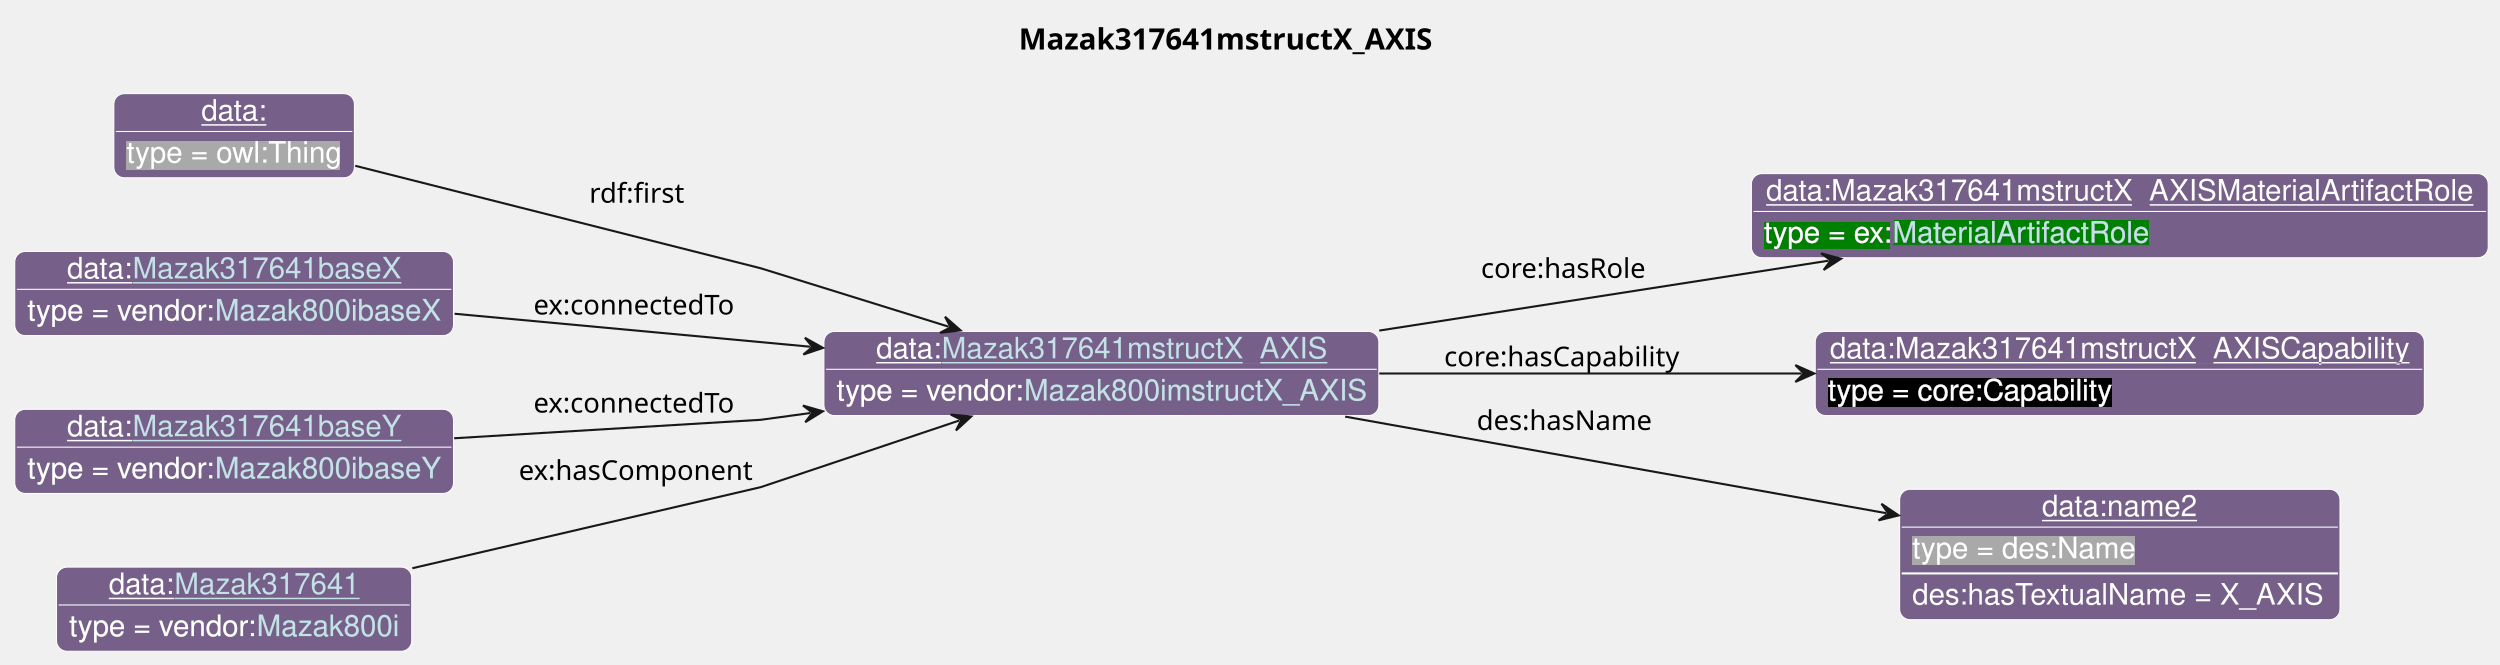
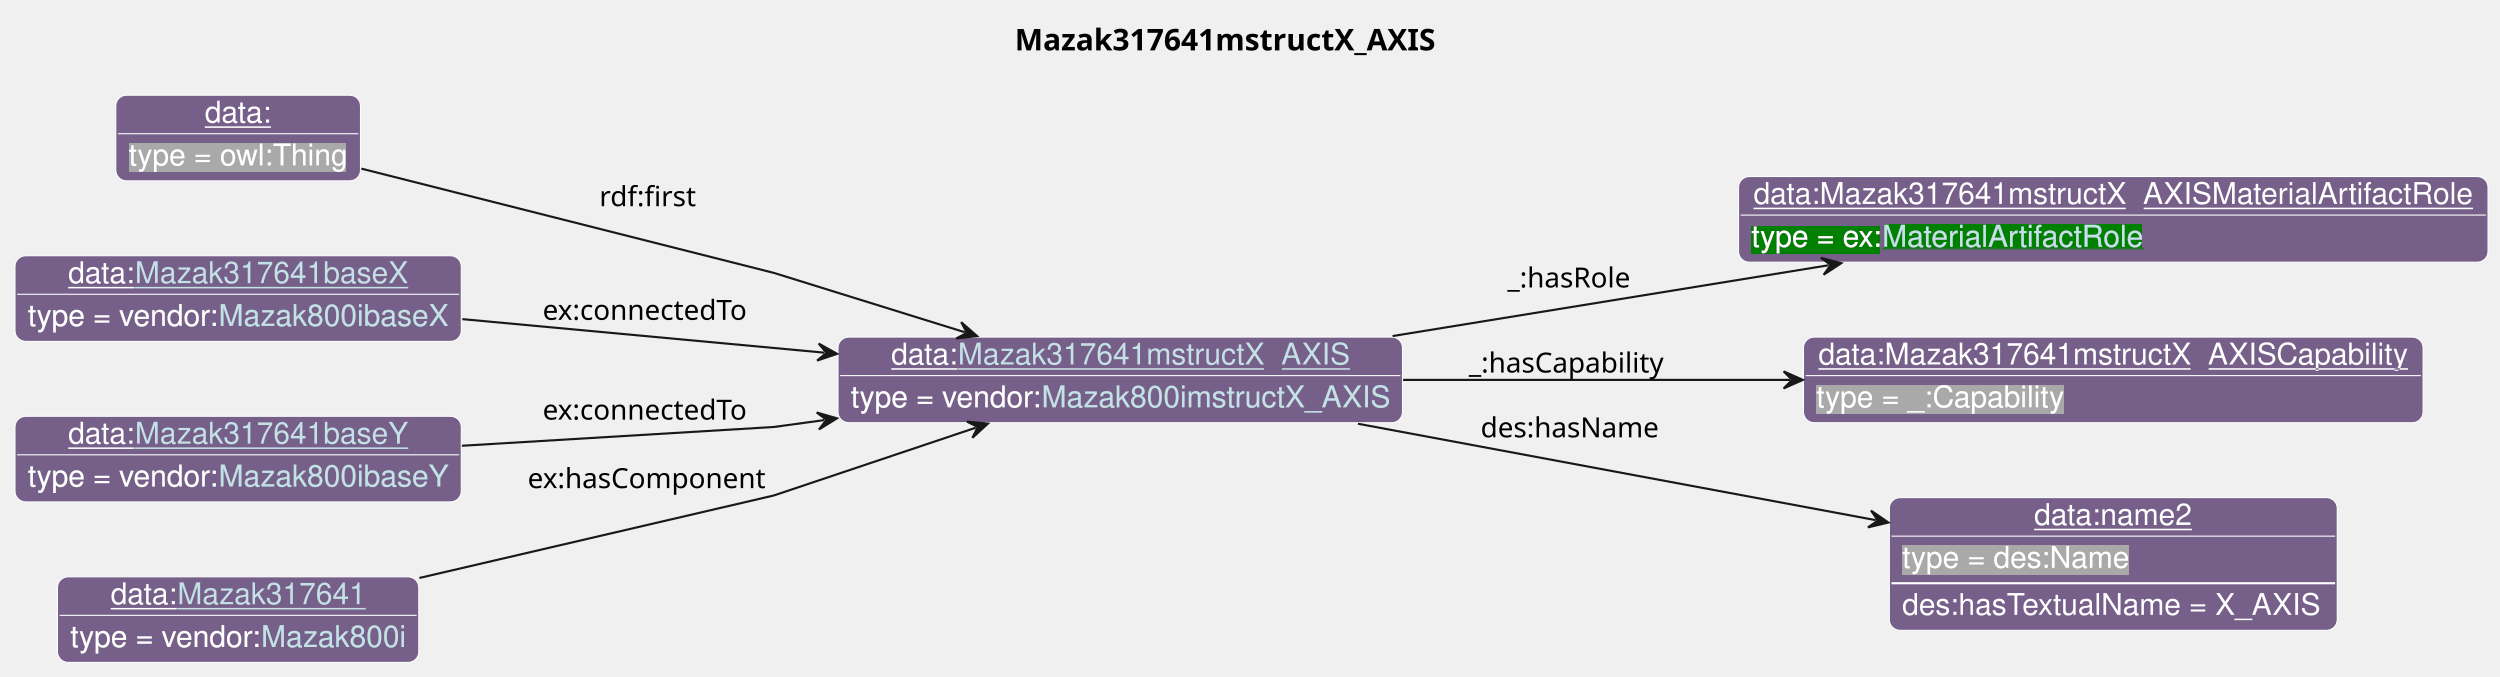
- <svg xmlns="http://www.w3.org/2000/svg" xmlns:xlink="http://www.w3.org/1999/xlink" contentStyleType="text/css" data-diagram-type="CLASS" height="316px" preserveAspectRatio="none" style="width:1188px;height:316px;background:#FFFFFF;" version="1.1" viewBox="0 0 1188 316" width="1188px" zoomAndPan="magnify">
+ <svg xmlns="http://www.w3.org/2000/svg" xmlns:xlink="http://www.w3.org/1999/xlink" contentStyleType="text/css" data-diagram-type="CLASS" height="316px" preserveAspectRatio="none" style="width:1168px;height:316px;background:#FFFFFF;" version="1.1" viewBox="0 0 1168 316" width="1168px" zoomAndPan="magnify">
  <defs>
-     <filter height="1" id="b1021da1fv2ynr0" width="1" x="0" y="0">
+     <filter height="1" id="btru0vpp6umdg0" width="1" x="0" y="0">
      <feFlood flood-color="#76608A" result="flood" />
      <feComposite in="SourceGraphic" in2="flood" operator="over" />
    </filter>
-     <filter height="1" id="b1021da1fv2ynr1" width="1" x="0" y="0">
+     <filter height="1" id="btru0vpp6umdg1" width="1" x="0" y="0">
      <feFlood flood-color="#008000" result="flood" />
      <feComposite in="SourceGraphic" in2="flood" operator="over" />
    </filter>
-     <filter height="1" id="b1021da1fv2ynr2" width="1" x="0" y="0">
-       <feFlood flood-color="#000000" result="flood" />
-       <feComposite in="SourceGraphic" in2="flood" operator="over" />
-     </filter>
-     <filter height="1" id="b1021da1fv2ynr3" width="1" x="0" y="0">
+     <filter height="1" id="btru0vpp6umdg2" width="1" x="0" y="0">
      <feFlood flood-color="#A9A9A9" result="flood" />
      <feComposite in="SourceGraphic" in2="flood" operator="over" />
    </filter>
  </defs>
  <g>
    <g class="title" data-source-line="13">
-       <text fill="#000000" font-family="sans-serif" font-size="14" font-weight="bold" lengthAdjust="spacing" textLength="206.185" x="484.111" y="23.535">Mazak317641mstructX_AXIS</text>
+       <text fill="#000000" font-family="sans-serif" font-size="14" font-weight="bold" lengthAdjust="spacing" textLength="206.185" x="474.111" y="23.535">Mazak317641mstructX_AXIS</text>
    </g>
    <g class="entity" data-entity="o0" data-source-line="131" data-uid="ent0002" id="entity_o0">
      <rect fill="#76608A" height="40" rx="5" ry="5" style="stroke:#FFFFFF;stroke-width:0.5;" width="263.733" x="391.51" y="157.488" />
      <text fill="#FFFFFF" font-family="Helvetica" font-size="14" lengthAdjust="spacing" text-decoration="underline" textLength="31.138" x="416.374" y="170.269">data:</text>
      <a href="./Mazak317641mstructX_AXIS.html" target="_top" title="./Mazak317641mstructX_AXIS.html" xlink:actuate="onRequest" xlink:href="./Mazak317641mstructX_AXIS.html" xlink:show="new" xlink:title="./Mazak317641mstructX_AXIS.html" xlink:type="simple">
        <text fill="#C4E1E6" font-family="Helvetica" font-size="14" lengthAdjust="spacing" text-decoration="underline" textLength="182.868" x="447.512" y="170.269">Mazak317641mstructX_AXIS</text>
      </a>
      <line style="stroke:#FFFFFF;stroke-width:0.5;" x1="392.51" x2="654.243" y1="175.488" y2="175.488" />
-       <text fill="#FFFFFF" filter="url(#b1021da1fv2ynr0)" font-family="Helvetica" font-size="14" lengthAdjust="spacing" textLength="89.113" x="397.51" y="190.269">type = vendor:</text>
+       <text fill="#FFFFFF" filter="url(#btru0vpp6umdg0)" font-family="Helvetica" font-size="14" lengthAdjust="spacing" textLength="89.113" x="397.51" y="190.269">type = vendor:</text>
      <a href="../Mazak.html#Mazak800imstructX_AXIS" target="_top" title="../Mazak.html#Mazak800imstructX_AXIS" xlink:actuate="onRequest" xlink:href="../Mazak.html#Mazak800imstructX_AXIS" xlink:show="new" xlink:title="../Mazak.html#Mazak800imstructX_AXIS" xlink:type="simple">
-         <text fill="#C4E1E6" filter="url(#b1021da1fv2ynr0)" font-family="Helvetica" font-size="14" lengthAdjust="spacing" textLength="162.62" x="486.623" y="190.269">Mazak800imstructX_AXIS</text>
+         <text fill="#C4E1E6" filter="url(#btru0vpp6umdg0)" font-family="Helvetica" font-size="14" lengthAdjust="spacing" textLength="162.62" x="486.623" y="190.269">Mazak800imstructX_AXIS</text>
        <line style="stroke:#76608A;stroke-width:0.5;" x1="486.623" x2="649.243" y1="191.269" y2="191.269" />
      </a>
    </g>
    <g class="entity" data-entity="o1" data-source-line="131" data-uid="ent0003" id="entity_o1">
-       <rect fill="#76608A" height="40" rx="5" ry="5" style="stroke:#FFFFFF;stroke-width:0.5;" width="350.157" x="832.25" y="82.488" />
-       <text fill="#FFFFFF" font-family="Helvetica" font-size="14" lengthAdjust="spacing" text-decoration="underline" textLength="336.157" x="839.25" y="95.269">data:Mazak317641mstructX_AXISMaterialArtifactRole</text>
-       <line style="stroke:#FFFFFF;stroke-width:0.5;" x1="833.25" x2="1181.407" y1="100.488" y2="100.488" />
-       <text fill="#FFFFFF" filter="url(#b1021da1fv2ynr1)" font-family="Helvetica" font-size="14" lengthAdjust="spacing" textLength="61.093" x="838.25" y="115.269">type = ex:</text>
+       <rect fill="#76608A" height="40" rx="5" ry="5" style="stroke:#FFFFFF;stroke-width:0.5;" width="350.157" x="812.25" y="82.488" />
+       <text fill="#FFFFFF" font-family="Helvetica" font-size="14" lengthAdjust="spacing" text-decoration="underline" textLength="336.157" x="819.25" y="95.269">data:Mazak317641mstructX_AXISMaterialArtifactRole</text>
+       <line style="stroke:#FFFFFF;stroke-width:0.5;" x1="813.25" x2="1161.407" y1="100.488" y2="100.488" />
+       <text fill="#FFFFFF" filter="url(#btru0vpp6umdg1)" font-family="Helvetica" font-size="14" lengthAdjust="spacing" textLength="61.093" x="818.25" y="115.269">type = ex:</text>
      <a href="../Example.html#MaterialArtifactRole" target="_top" title="../Example.html#MaterialArtifactRole" xlink:actuate="onRequest" xlink:href="../Example.html#MaterialArtifactRole" xlink:show="new" xlink:title="../Example.html#MaterialArtifactRole" xlink:type="simple">
-         <text fill="#C4E1E6" filter="url(#b1021da1fv2ynr1)" font-family="Helvetica" font-size="14" lengthAdjust="spacing" textLength="122.151" x="899.343" y="115.269">MaterialArtifactRole</text>
-         <line style="stroke:#008000;stroke-width:0.5;" x1="899.343" x2="1021.494" y1="116.269" y2="116.269" />
+         <text fill="#C4E1E6" filter="url(#btru0vpp6umdg1)" font-family="Helvetica" font-size="14" lengthAdjust="spacing" textLength="122.151" x="879.343" y="115.269">MaterialArtifactRole</text>
+         <line style="stroke:#008000;stroke-width:0.5;" x1="879.343" x2="1001.494" y1="116.269" y2="116.269" />
      </a>
    </g>
    <g class="entity" data-entity="o2" data-source-line="131" data-uid="ent0004" id="entity_o2">
-       <rect fill="#76608A" height="40" rx="5" ry="5" style="stroke:#FFFFFF;stroke-width:0.5;" width="289.481" x="862.58" y="157.488" />
-       <text fill="#FFFFFF" font-family="Helvetica" font-size="14" lengthAdjust="spacing" text-decoration="underline" textLength="275.481" x="869.58" y="170.269">data:Mazak317641mstructX_AXISCapability</text>
-       <line style="stroke:#FFFFFF;stroke-width:0.5;" x1="863.58" x2="1151.061" y1="175.488" y2="175.488" />
-       <text fill="#FFFFFF" filter="url(#b1021da1fv2ynr2)" font-family="Helvetica" font-size="14" lengthAdjust="spacing" textLength="135.017" x="868.58" y="190.269">type = core:Capability</text>
+       <rect fill="#76608A" height="40" rx="5" ry="5" style="stroke:#FFFFFF;stroke-width:0.5;" width="289.481" x="842.58" y="157.488" />
+       <text fill="#FFFFFF" font-family="Helvetica" font-size="14" lengthAdjust="spacing" text-decoration="underline" textLength="275.481" x="849.58" y="170.269">data:Mazak317641mstructX_AXISCapability</text>
+       <line style="stroke:#FFFFFF;stroke-width:0.5;" x1="843.58" x2="1131.061" y1="175.488" y2="175.488" />
+       <text fill="#FFFFFF" filter="url(#btru0vpp6umdg2)" font-family="Helvetica" font-size="14" lengthAdjust="spacing" textLength="115.568" x="848.58" y="190.269">type = _:Capability</text>
    </g>
    <g class="entity" data-entity="o3" data-source-line="131" data-uid="ent0005" id="entity_o3">
-       <rect fill="#76608A" height="62" rx="5" ry="5" style="stroke:#FFFFFF;stroke-width:0.5;" width="209.272" x="902.69" y="232.488" />
-       <text fill="#FFFFFF" font-family="Helvetica" font-size="14" lengthAdjust="spacing" text-decoration="underline" textLength="73.944" x="970.354" y="245.269">data:name2</text>
-       <line style="stroke:#FFFFFF;stroke-width:0.5;" x1="903.69" x2="1110.961" y1="250.488" y2="250.488" />
-       <text fill="#FFFFFF" filter="url(#b1021da1fv2ynr3)" font-family="Helvetica" font-size="14" lengthAdjust="spacing" textLength="106.224" x="908.69" y="265.269">type = des:Name</text>
-       <line style="stroke:#FFFFFF;stroke-width:1;" x1="903.69" x2="1110.961" y1="272.488" y2="272.488" />
-       <text fill="#FFFFFF" font-family="Helvetica" font-size="14" lengthAdjust="spacing" textLength="197.272" x="908.69" y="287.269">des:hasTextualName = X_AXIS</text>
+       <rect fill="#76608A" height="62" rx="5" ry="5" style="stroke:#FFFFFF;stroke-width:0.5;" width="209.272" x="882.69" y="232.488" />
+       <text fill="#FFFFFF" font-family="Helvetica" font-size="14" lengthAdjust="spacing" text-decoration="underline" textLength="73.944" x="950.354" y="245.269">data:name2</text>
+       <line style="stroke:#FFFFFF;stroke-width:0.5;" x1="883.69" x2="1090.961" y1="250.488" y2="250.488" />
+       <text fill="#FFFFFF" filter="url(#btru0vpp6umdg2)" font-family="Helvetica" font-size="14" lengthAdjust="spacing" textLength="106.224" x="888.69" y="265.269">type = des:Name</text>
+       <line style="stroke:#FFFFFF;stroke-width:1;" x1="883.69" x2="1090.961" y1="272.488" y2="272.488" />
+       <text fill="#FFFFFF" font-family="Helvetica" font-size="14" lengthAdjust="spacing" textLength="197.272" x="888.69" y="287.269">des:hasTextualName = X_AXIS</text>
    </g>
    <g class="entity" data-entity="o4" data-source-line="131" data-uid="ent0006" id="entity_o4">
      <rect fill="#76608A" height="40" rx="5" ry="5" style="stroke:#FFFFFF;stroke-width:0.5;" width="114.334" x="54.09" y="44.488" />
      <text fill="#FFFFFF" font-family="Helvetica" font-size="14" lengthAdjust="spacing" text-decoration="underline" textLength="31.138" x="95.688" y="57.269">data:</text>
      <line style="stroke:#FFFFFF;stroke-width:0.5;" x1="55.09" x2="167.424" y1="62.488" y2="62.488" />
-       <text fill="#FFFFFF" filter="url(#b1021da1fv2ynr3)" font-family="Helvetica" font-size="14" lengthAdjust="spacing" textLength="102.334" x="60.09" y="77.269">type = owl:Thing</text>
+       <text fill="#FFFFFF" filter="url(#btru0vpp6umdg2)" font-family="Helvetica" font-size="14" lengthAdjust="spacing" textLength="102.334" x="60.09" y="77.269">type = owl:Thing</text>
    </g>
    <g class="entity" data-entity="o5" data-source-line="131" data-uid="ent0007" id="entity_o5">
      <rect fill="#76608A" height="40" rx="5" ry="5" style="stroke:#FFFFFF;stroke-width:0.5;" width="208.513" x="7" y="119.488" />
      <text fill="#FFFFFF" font-family="Helvetica" font-size="14" lengthAdjust="spacing" text-decoration="underline" textLength="31.138" x="31.864" y="132.269">data:</text>
      <a href="./Mazak317641baseX.html" target="_top" title="./Mazak317641baseX.html" xlink:actuate="onRequest" xlink:href="./Mazak317641baseX.html" xlink:show="new" xlink:title="./Mazak317641baseX.html" xlink:type="simple">
        <text fill="#C4E1E6" font-family="Helvetica" font-size="14" lengthAdjust="spacing" text-decoration="underline" textLength="127.647" x="63.002" y="132.269">Mazak317641baseX</text>
      </a>
      <line style="stroke:#FFFFFF;stroke-width:0.5;" x1="8" x2="214.513" y1="137.488" y2="137.488" />
-       <text fill="#FFFFFF" filter="url(#b1021da1fv2ynr0)" font-family="Helvetica" font-size="14" lengthAdjust="spacing" textLength="89.113" x="13" y="152.269">type = vendor:</text>
+       <text fill="#FFFFFF" filter="url(#btru0vpp6umdg0)" font-family="Helvetica" font-size="14" lengthAdjust="spacing" textLength="89.113" x="13" y="152.269">type = vendor:</text>
      <a href="../Mazak.html#Mazak800ibaseX" target="_top" title="../Mazak.html#Mazak800ibaseX" xlink:actuate="onRequest" xlink:href="../Mazak.html#Mazak800ibaseX" xlink:show="new" xlink:title="../Mazak.html#Mazak800ibaseX" xlink:type="simple">
-         <text fill="#C4E1E6" filter="url(#b1021da1fv2ynr0)" font-family="Helvetica" font-size="14" lengthAdjust="spacing" textLength="107.399" x="102.113" y="152.269">Mazak800ibaseX</text>
+         <text fill="#C4E1E6" filter="url(#btru0vpp6umdg0)" font-family="Helvetica" font-size="14" lengthAdjust="spacing" textLength="107.399" x="102.113" y="152.269">Mazak800ibaseX</text>
        <line style="stroke:#76608A;stroke-width:0.5;" x1="102.113" x2="209.513" y1="153.269" y2="153.269" />
      </a>
    </g>
    <g class="entity" data-entity="o6" data-source-line="131" data-uid="ent0008" id="entity_o6">
      <rect fill="#76608A" height="40" rx="5" ry="5" style="stroke:#FFFFFF;stroke-width:0.5;" width="208.513" x="7" y="194.488" />
      <text fill="#FFFFFF" font-family="Helvetica" font-size="14" lengthAdjust="spacing" text-decoration="underline" textLength="31.138" x="31.864" y="207.269">data:</text>
      <a href="./Mazak317641baseY.html" target="_top" title="./Mazak317641baseY.html" xlink:actuate="onRequest" xlink:href="./Mazak317641baseY.html" xlink:show="new" xlink:title="./Mazak317641baseY.html" xlink:type="simple">
        <text fill="#C4E1E6" font-family="Helvetica" font-size="14" lengthAdjust="spacing" text-decoration="underline" textLength="127.647" x="63.002" y="207.269">Mazak317641baseY</text>
      </a>
      <line style="stroke:#FFFFFF;stroke-width:0.5;" x1="8" x2="214.513" y1="212.488" y2="212.488" />
-       <text fill="#FFFFFF" filter="url(#b1021da1fv2ynr0)" font-family="Helvetica" font-size="14" lengthAdjust="spacing" textLength="89.113" x="13" y="227.269">type = vendor:</text>
+       <text fill="#FFFFFF" filter="url(#btru0vpp6umdg0)" font-family="Helvetica" font-size="14" lengthAdjust="spacing" textLength="89.113" x="13" y="227.269">type = vendor:</text>
      <a href="../Mazak.html#Mazak800ibaseY" target="_top" title="../Mazak.html#Mazak800ibaseY" xlink:actuate="onRequest" xlink:href="../Mazak.html#Mazak800ibaseY" xlink:show="new" xlink:title="../Mazak.html#Mazak800ibaseY" xlink:type="simple">
-         <text fill="#C4E1E6" filter="url(#b1021da1fv2ynr0)" font-family="Helvetica" font-size="14" lengthAdjust="spacing" textLength="107.399" x="102.113" y="227.269">Mazak800ibaseY</text>
+         <text fill="#C4E1E6" filter="url(#btru0vpp6umdg0)" font-family="Helvetica" font-size="14" lengthAdjust="spacing" textLength="107.399" x="102.113" y="227.269">Mazak800ibaseY</text>
        <line style="stroke:#76608A;stroke-width:0.5;" x1="102.113" x2="209.513" y1="228.269" y2="228.269" />
      </a>
    </g>
    <g class="entity" data-entity="o7" data-source-line="131" data-uid="ent0009" id="entity_o7">
      <rect fill="#76608A" height="40" rx="5" ry="5" style="stroke:#FFFFFF;stroke-width:0.5;" width="168.816" x="26.85" y="269.488" />
      <text fill="#FFFFFF" font-family="Helvetica" font-size="14" lengthAdjust="spacing" text-decoration="underline" textLength="31.138" x="51.714" y="282.269">data:</text>
      <a href="./Mazak317641.html" target="_top" title="./Mazak317641.html" xlink:actuate="onRequest" xlink:href="./Mazak317641.html" xlink:show="new" xlink:title="./Mazak317641.html" xlink:type="simple">
        <text fill="#C4E1E6" font-family="Helvetica" font-size="14" lengthAdjust="spacing" text-decoration="underline" textLength="87.951" x="82.852" y="282.269">Mazak317641</text>
      </a>
      <line style="stroke:#FFFFFF;stroke-width:0.5;" x1="27.85" x2="194.666" y1="287.488" y2="287.488" />
-       <text fill="#FFFFFF" filter="url(#b1021da1fv2ynr0)" font-family="Helvetica" font-size="14" lengthAdjust="spacing" textLength="89.113" x="32.85" y="302.269">type = vendor:</text>
+       <text fill="#FFFFFF" filter="url(#btru0vpp6umdg0)" font-family="Helvetica" font-size="14" lengthAdjust="spacing" textLength="89.113" x="32.85" y="302.269">type = vendor:</text>
      <a href="../Mazak.html#Mazak800i" target="_top" title="../Mazak.html#Mazak800i" xlink:actuate="onRequest" xlink:href="../Mazak.html#Mazak800i" xlink:show="new" xlink:title="../Mazak.html#Mazak800i" xlink:type="simple">
-         <text fill="#C4E1E6" filter="url(#b1021da1fv2ynr0)" font-family="Helvetica" font-size="14" lengthAdjust="spacing" textLength="67.703" x="121.963" y="302.269">Mazak800i</text>
+         <text fill="#C4E1E6" filter="url(#btru0vpp6umdg0)" font-family="Helvetica" font-size="14" lengthAdjust="spacing" textLength="67.703" x="121.963" y="302.269">Mazak800i</text>
        <line style="stroke:#76608A;stroke-width:0.5;" x1="121.963" x2="189.666" y1="303.269" y2="303.269" />
      </a>
    </g>
    <g class="link" data-entity-1="o0" data-entity-2="o1" data-source-line="195" data-uid="lnk10" id="link_o0_o1">
-       <path codeLine="195" d="M655.44,157.088 C723.59,146.488 800.741,134.481 868.951,123.871" fill="none" id="o0-to-o1" style="stroke:#181818;stroke-width:1;" />
-       <polygon fill="#181818" points="874.88,122.948,865.372,120.379,869.939,123.717,866.602,128.284,874.88,122.948" style="stroke:#181818;stroke-width:1;" />
-       <text fill="#000000" font-family="sans-serif" font-size="13" lengthAdjust="spacing" textLength="80.399" x="703.75" y="132.067">core:hasRole</text>
+       <path codeLine="195" d="M650.61,156.998 C715.79,146.408 789.168,134.5 854.328,123.92" fill="none" id="o0-to-o1" style="stroke:#181818;stroke-width:1;" />
+       <polygon fill="#181818" points="860.25,122.958,850.725,120.452,855.315,123.76,852.007,128.349,860.25,122.958" style="stroke:#181818;stroke-width:1;" />
+       <text fill="#000000" font-family="sans-serif" font-size="13" lengthAdjust="spacing" textLength="59.693" x="704.25" y="134.307">_:hasRole</text>
    </g>
    <g class="link" data-entity-1="o0" data-entity-2="o2" data-source-line="195" data-uid="lnk11" id="link_o0_o2">
-       <path codeLine="195" d="M655.44,177.488 C719.41,177.488 790.53,177.488 856.16,177.488" fill="none" id="o0-to-o2" style="stroke:#181818;stroke-width:1;" />
-       <polygon fill="#181818" points="862.16,177.488,853.16,173.488,857.16,177.488,853.16,181.488,862.16,177.488" style="stroke:#181818;stroke-width:1;" />
-       <text fill="#000000" font-family="sans-serif" font-size="13" lengthAdjust="spacing" textLength="115.838" x="686.25" y="174.057">core:hasCapability</text>
+       <path codeLine="195" d="M655.52,177.488 C713.8,177.488 776.59,177.488 836.29,177.488" fill="none" id="o0-to-o2" style="stroke:#181818;stroke-width:1;" />
+       <polygon fill="#181818" points="842.29,177.488,833.29,173.488,837.29,177.488,833.29,181.488,842.29,177.488" style="stroke:#181818;stroke-width:1;" />
+       <text fill="#000000" font-family="sans-serif" font-size="13" lengthAdjust="spacing" textLength="95.132" x="686.25" y="174.057">_:hasCapability</text>
    </g>
    <g class="link" data-entity-1="o0" data-entity-2="o3" data-source-line="195" data-uid="lnk12" id="link_o0_o3">
-       <path codeLine="195" d="M639.21,197.978 C719.11,212.238 818.883,230.044 896.333,243.864" fill="none" id="o0-to-o3" style="stroke:#181818;stroke-width:1;" />
-       <polygon fill="#181818" points="902.24,244.918,894.083,239.399,897.318,244.04,892.677,247.275,902.24,244.918" style="stroke:#181818;stroke-width:1;" />
-       <text fill="#000000" font-family="sans-serif" font-size="13" lengthAdjust="spacing" textLength="84.202" x="701.75" y="204.327">des:hasName</text>
+       <path codeLine="195" d="M634.44,197.978 C709.56,211.968 802.552,229.269 876.361,243.019" fill="none" id="o0-to-o3" style="stroke:#181818;stroke-width:1;" />
+       <polygon fill="#181818" points="882.26,244.118,874.145,238.538,877.345,243.203,872.68,246.402,882.26,244.118" style="stroke:#181818;stroke-width:1;" />
+       <text fill="#000000" font-family="sans-serif" font-size="13" lengthAdjust="spacing" textLength="84.202" x="691.75" y="204.327">des:hasName</text>
    </g>
    <g class="link" data-entity-1="o4" data-entity-2="o0" data-source-line="195" data-uid="lnk13" id="link_o4_o0">
      <path codeLine="195" d="M168.82,78.788 C242.36,97.368 361.51,127.488 361.51,127.488 C361.51,127.488 406.33,141.417 450.75,155.227" fill="none" id="o4-to-o0" style="stroke:#181818;stroke-width:1;" />
      <polygon fill="#181818" points="456.48,157.008,449.073,150.517,451.705,155.524,446.698,158.156,456.48,157.008" style="stroke:#181818;stroke-width:1;" />
      <text fill="#000000" font-family="sans-serif" font-size="13" lengthAdjust="spacing" textLength="47.741" x="280.01" y="96.327">rdf:first</text>
    </g>
    <g class="link" data-entity-1="o5" data-entity-2="o0" data-source-line="195" data-uid="lnk14" id="link_o5_o0">
      <path codeLine="195" d="M216.01,149.098 C269.17,154.028 328.476,159.525 385.106,164.766" fill="none" id="o5-to-o0" style="stroke:#181818;stroke-width:1;" />
      <polygon fill="#181818" points="391.08,165.318,382.487,160.506,386.101,164.858,381.75,168.472,391.08,165.318" style="stroke:#181818;stroke-width:1;" />
      <text fill="#000000" font-family="sans-serif" font-size="13" lengthAdjust="spacing" textLength="100.502" x="253.51" y="149.437">ex:connectedTo</text>
    </g>
    <g class="link" data-entity-1="o6" data-entity-2="o0" data-source-line="195" data-uid="lnk15" id="link_o6_o0">
      <path codeLine="195" d="M215.8,208.258 C284.28,204.138 361.51,199.488 361.51,199.488 C361.51,199.488 367.596,198.664 385.076,196.264" fill="none" id="o6-to-o0" style="stroke:#181818;stroke-width:1;" />
      <polygon fill="#181818" points="391.02,195.448,381.56,192.71,386.067,196.128,382.648,200.635,391.02,195.448" style="stroke:#181818;stroke-width:1;" />
      <text fill="#000000" font-family="sans-serif" font-size="13" lengthAdjust="spacing" textLength="100.502" x="253.51" y="196.057">ex:connectedTo</text>
    </g>
    <g class="link" data-entity-1="o7" data-entity-2="o0" data-source-line="195" data-uid="lnk16" id="link_o7_o0">
      <path codeLine="195" d="M195.95,270.018 C268.36,253.168 361.51,231.488 361.51,231.488 C361.51,231.488 410.322,215.108 455.872,199.818" fill="none" id="o7-to-o0" style="stroke:#181818;stroke-width:1;" />
      <polygon fill="#181818" points="461.56,197.908,451.755,196.98,456.82,199.499,454.301,204.564,461.56,197.908" style="stroke:#181818;stroke-width:1;" />
      <text fill="#000000" font-family="sans-serif" font-size="13" lengthAdjust="spacing" textLength="114.728" x="246.51" y="228.057">ex:hasComponent</text>
    </g>
  </g>
</svg>
